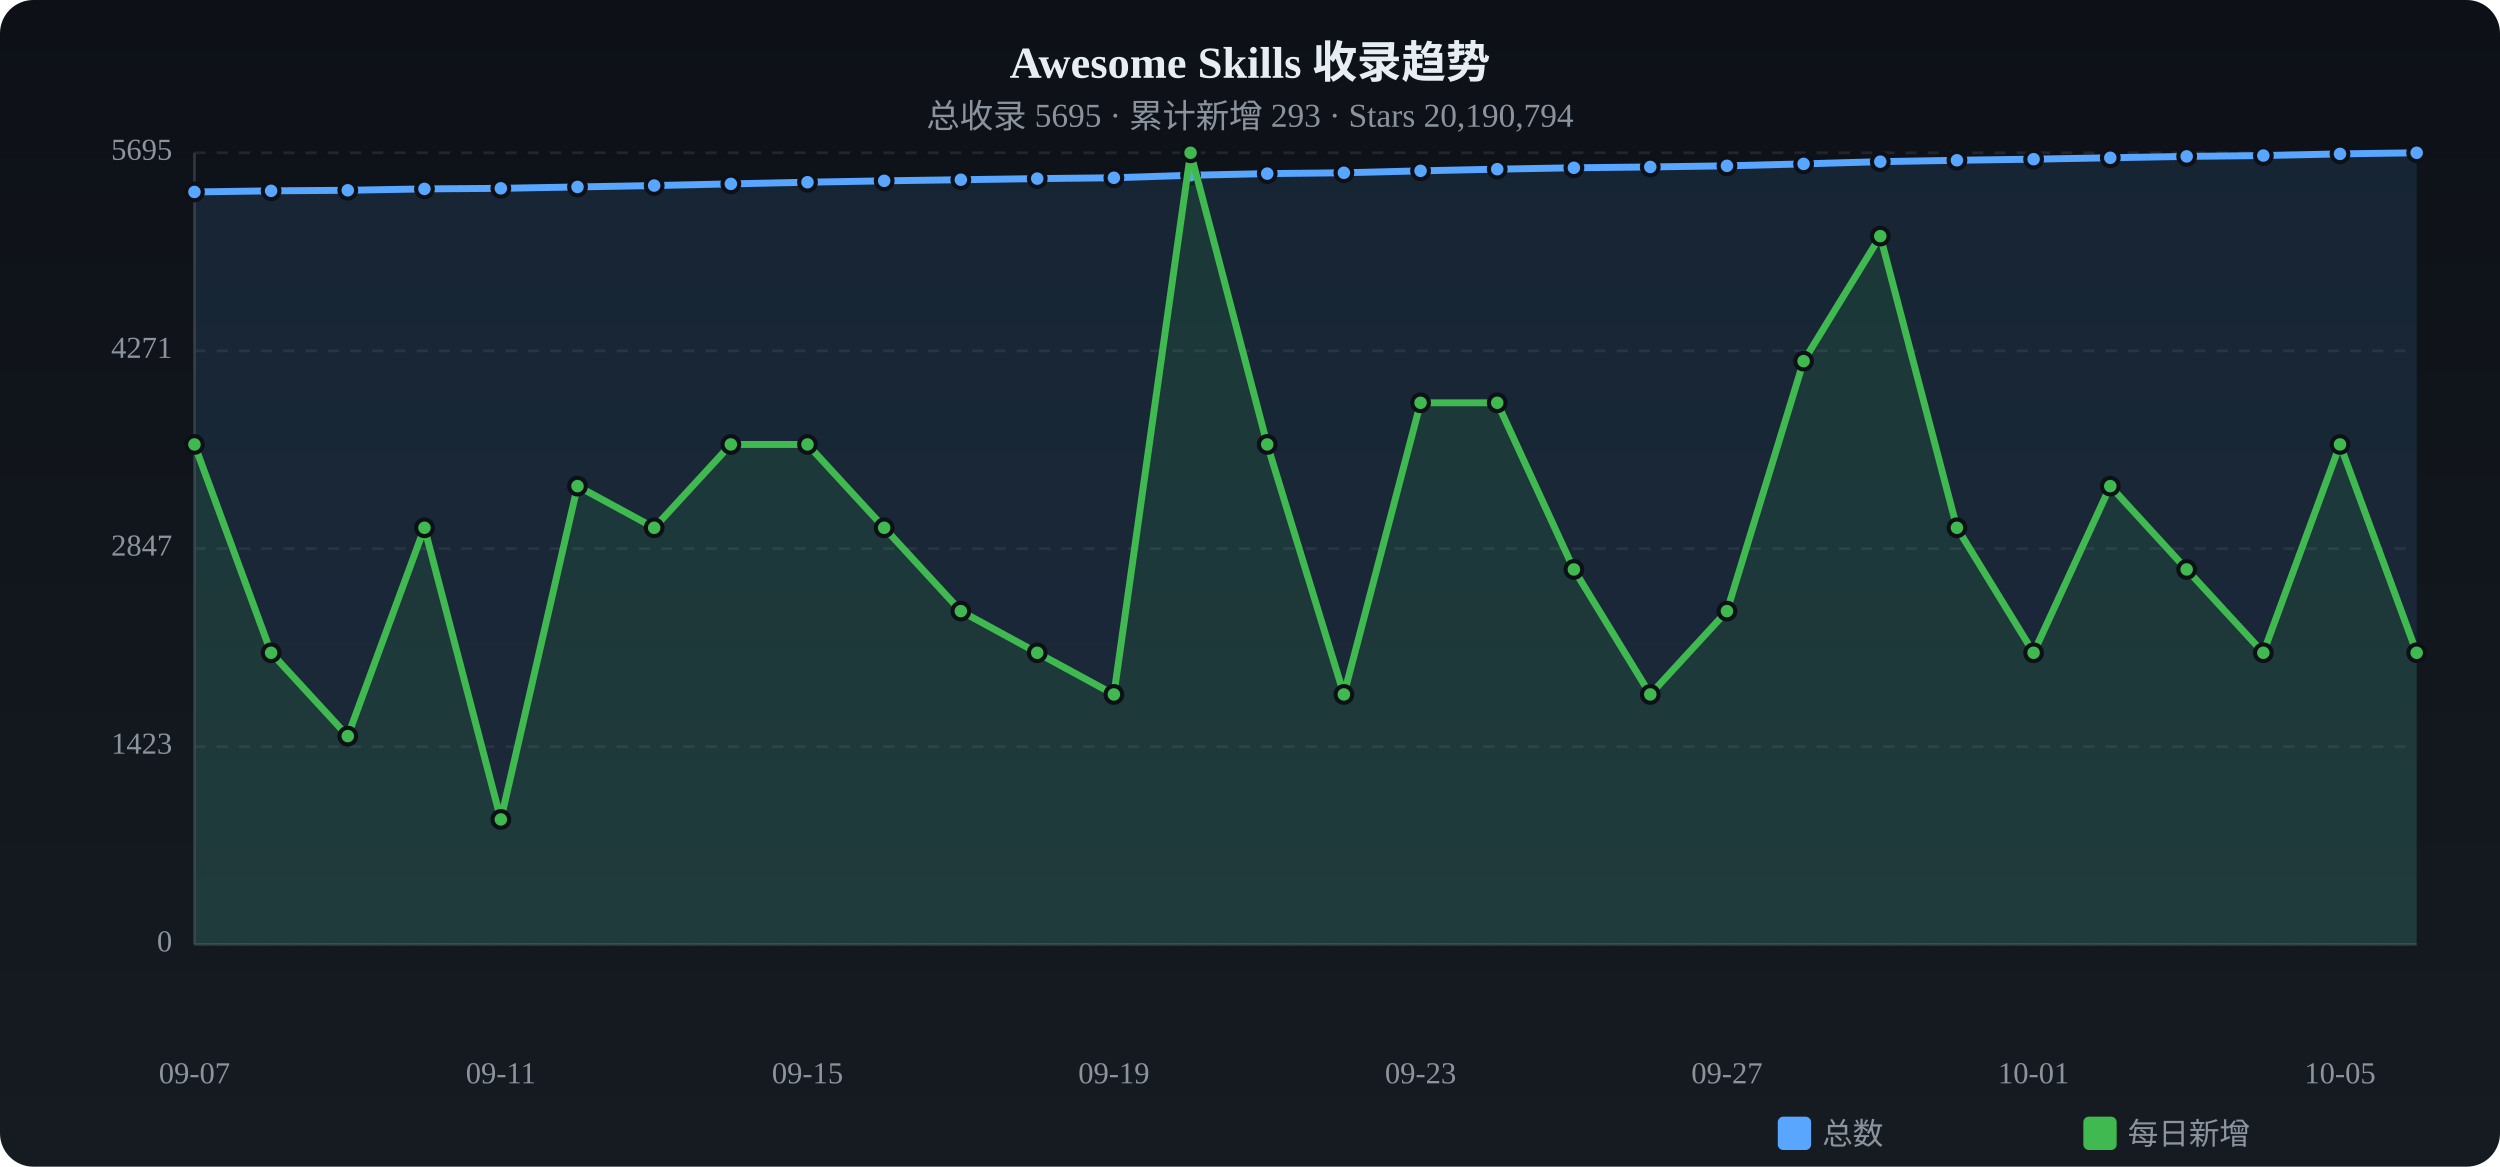
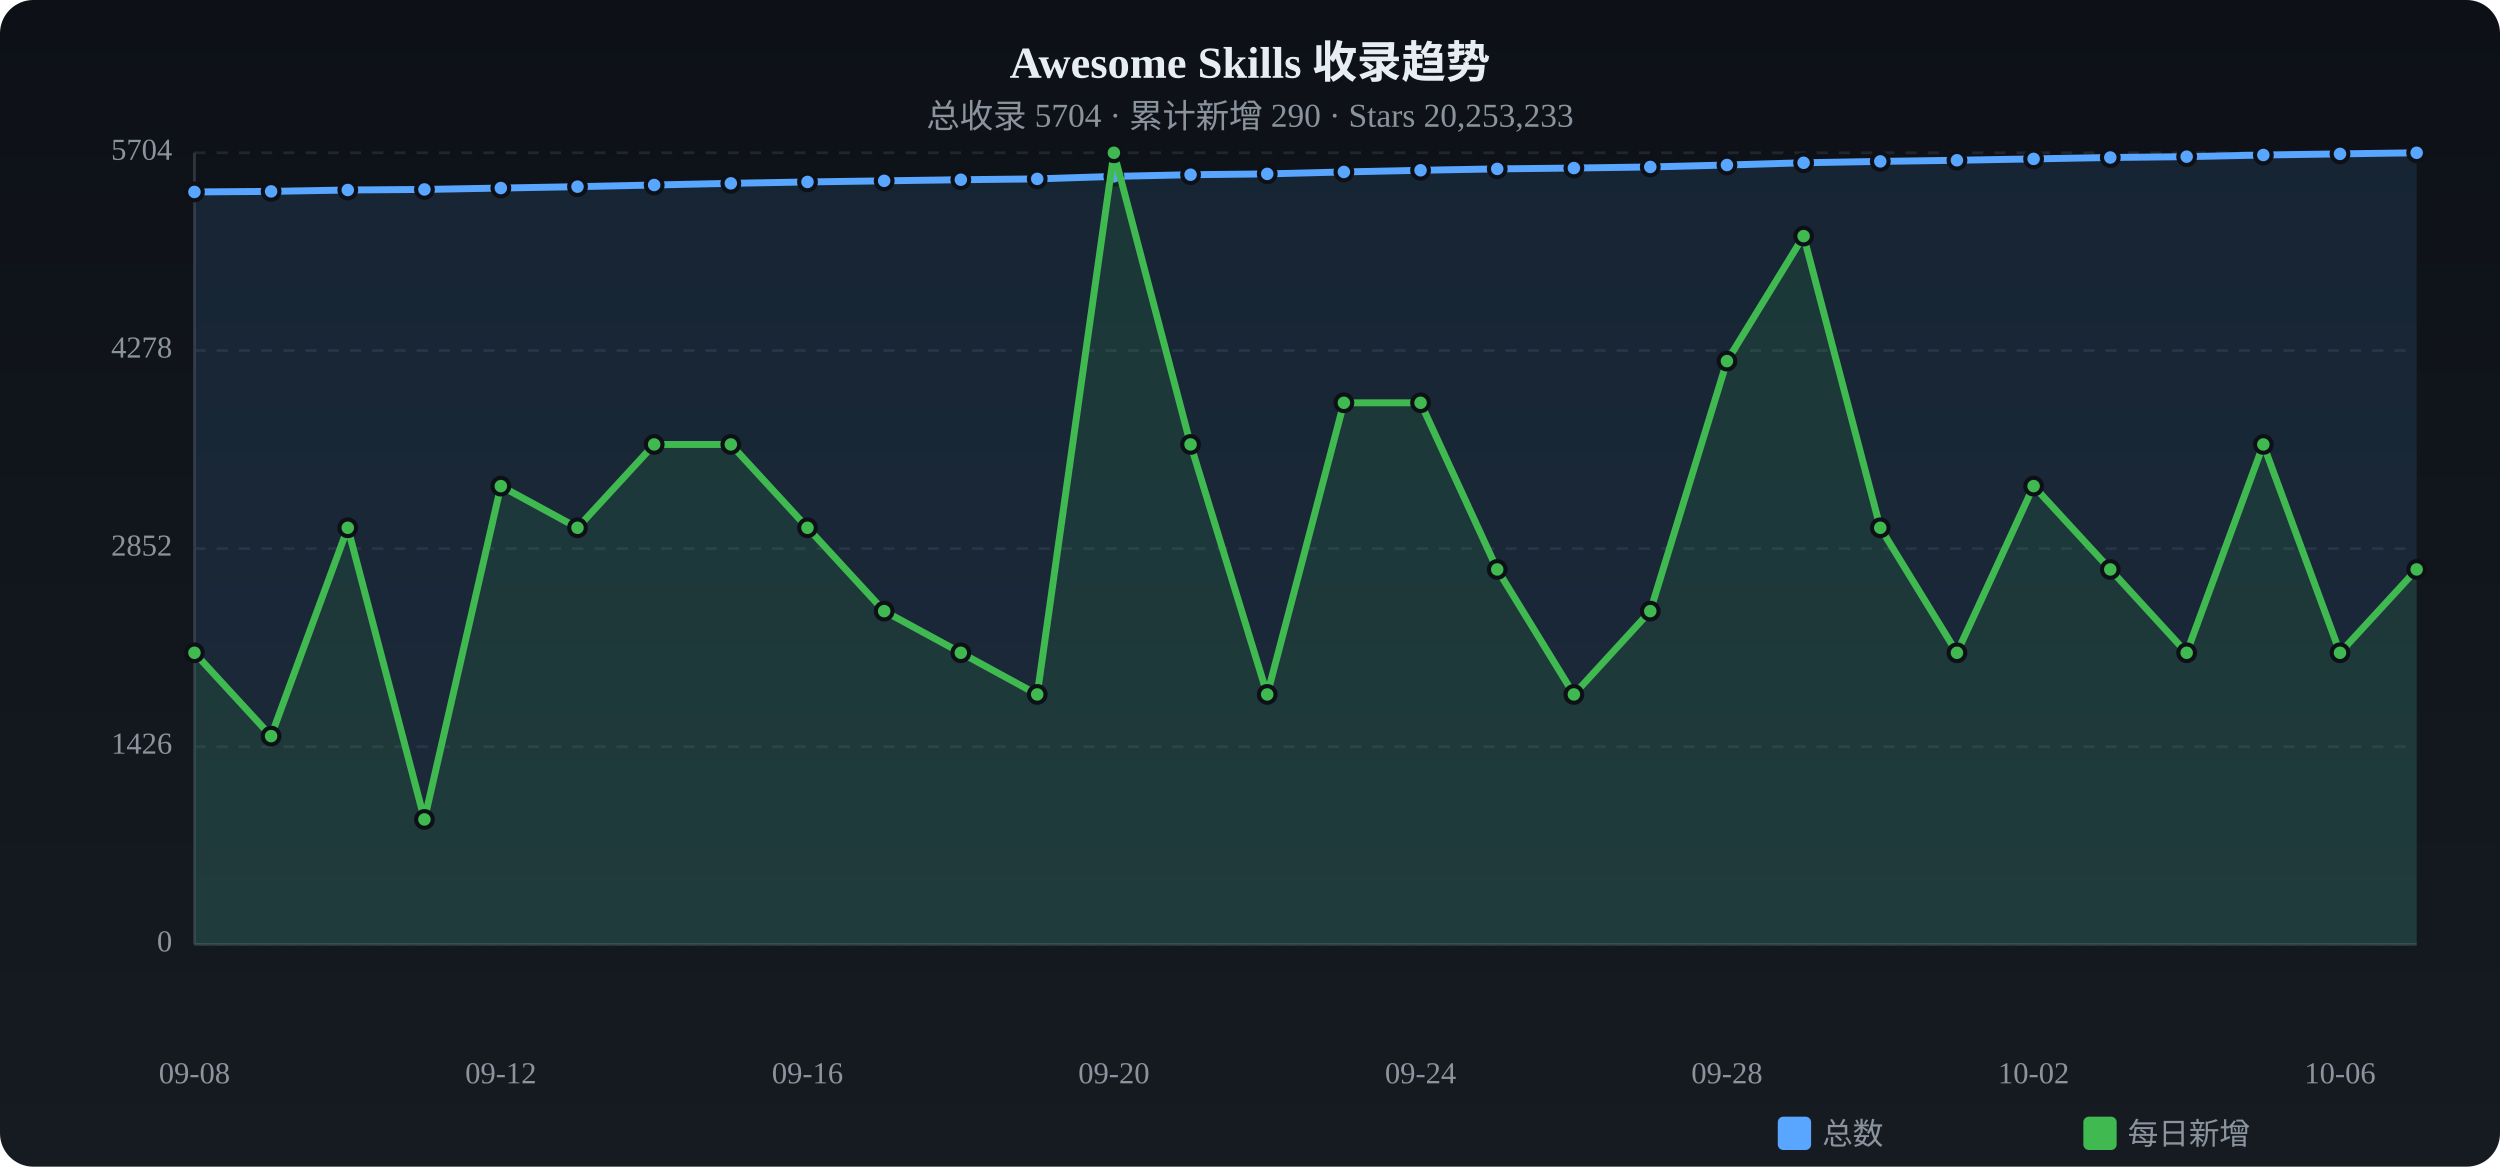
<svg xmlns="http://www.w3.org/2000/svg" viewBox="0 0 900 420" width="900" height="420">
  <defs>
    <linearGradient id="tbg" x1="0%" y1="0%" x2="0%" y2="100%">
      <stop offset="0%" stop-color="#0d1117" />
      <stop offset="100%" stop-color="#161b22" />
    </linearGradient>
  </defs>
  <rect width="900" height="420" rx="12" fill="url(#tbg)" />
  <text x="450.0" y="28" text-anchor="middle" fill="#e6edf3" font-size="16" font-weight="bold">Awesome Skills 收录趋势</text>
-   <text x="450.0" y="46" text-anchor="middle" fill="#8b949e" font-size="12">总收录 5695 · 累计新增 293 · Stars 20,190,794</text>
+   <text x="450.0" y="46" text-anchor="middle" fill="#8b949e" font-size="12">总收录 5704 · 累计新增 290 · Stars 20,253,233</text>
  <text x="62" y="340.0" text-anchor="end" fill="#8b949e" font-size="11" dominant-baseline="middle">0</text>
  <line x1="70" y1="340.0" x2="870" y2="340.0" stroke="#21262d" stroke-dasharray="4 4" />
-   <text x="62" y="268.8" text-anchor="end" fill="#8b949e" font-size="11" dominant-baseline="middle">1423</text>
+   <text x="62" y="268.8" text-anchor="end" fill="#8b949e" font-size="11" dominant-baseline="middle">1426</text>
  <line x1="70" y1="268.8" x2="870" y2="268.8" stroke="#21262d" stroke-dasharray="4 4" />
-   <text x="62" y="197.5" text-anchor="end" fill="#8b949e" font-size="11" dominant-baseline="middle">2847</text>
+   <text x="62" y="197.5" text-anchor="end" fill="#8b949e" font-size="11" dominant-baseline="middle">2852</text>
  <line x1="70" y1="197.5" x2="870" y2="197.5" stroke="#21262d" stroke-dasharray="4 4" />
-   <text x="62" y="126.3" text-anchor="end" fill="#8b949e" font-size="11" dominant-baseline="middle">4271</text>
-   <line x1="70" y1="126.3" x2="870" y2="126.3" stroke="#21262d" stroke-dasharray="4 4" />
-   <text x="62" y="55.0" text-anchor="end" fill="#8b949e" font-size="11" dominant-baseline="middle">5695</text>
+   <text x="62" y="126.2" text-anchor="end" fill="#8b949e" font-size="11" dominant-baseline="middle">4278</text>
+   <line x1="70" y1="126.2" x2="870" y2="126.2" stroke="#21262d" stroke-dasharray="4 4" />
+   <text x="62" y="55.0" text-anchor="end" fill="#8b949e" font-size="11" dominant-baseline="middle">5704</text>
  <line x1="70" y1="55.0" x2="870" y2="55.0" stroke="#21262d" stroke-dasharray="4 4" />
  <line x1="70" y1="55" x2="70" y2="340" stroke="#30363d" />
  <line x1="70" y1="340" x2="870" y2="340" stroke="#30363d" />
-   <path d="M70.0,69.1 L97.6,68.7 L125.2,68.5 L152.8,68.0 L180.3,67.8 L207.9,67.3 L235.5,66.8 L263.1,66.2 L290.7,65.6 L318.3,65.1 L345.9,64.7 L373.4,64.3 L401.0,64.0 L428.6,63.1 L456.2,62.5 L483.8,62.2 L511.4,61.5 L539.0,60.9 L566.6,60.4 L594.1,60.1 L621.7,59.7 L649.3,59.0 L676.9,58.2 L704.5,57.7 L732.1,57.3 L759.7,56.8 L787.2,56.3 L814.8,56.0 L842.4,55.4 L870.0,55.0 L870.0,340 L70.0,340 Z" fill="#58a6ff" opacity="0.12" />
-   <polyline points="70.0,69.1 97.6,68.7 125.2,68.5 152.8,68.0 180.3,67.8 207.9,67.3 235.5,66.8 263.1,66.2 290.7,65.6 318.3,65.1 345.9,64.7 373.4,64.3 401.0,64.0 428.6,63.1 456.2,62.5 483.8,62.2 511.4,61.5 539.0,60.9 566.6,60.4 594.1,60.1 621.7,59.7 649.3,59.0 676.9,58.2 704.5,57.7 732.1,57.3 759.7,56.8 787.2,56.3 814.8,56.0 842.4,55.4 870.0,55.0" fill="none" stroke="#58a6ff" stroke-width="2.5" stroke-linecap="round" stroke-linejoin="round" />
+   <path d="M70.0,69.1 L97.6,68.9 L125.2,68.4 L152.8,68.2 L180.3,67.7 L207.9,67.2 L235.5,66.6 L263.1,66.0 L290.7,65.5 L318.3,65.1 L345.9,64.7 L373.4,64.4 L401.0,63.5 L428.6,62.9 L456.2,62.6 L483.8,61.9 L511.4,61.3 L539.0,60.8 L566.6,60.5 L594.1,60.1 L621.7,59.4 L649.3,58.6 L676.9,58.1 L704.5,57.7 L732.1,57.2 L759.7,56.7 L787.2,56.4 L814.8,55.8 L842.4,55.4 L870.0,55.0 L870.0,340 L70.0,340 Z" fill="#58a6ff" opacity="0.12" />
+   <polyline points="70.0,69.1 97.6,68.9 125.2,68.4 152.8,68.2 180.3,67.7 207.9,67.2 235.5,66.6 263.1,66.0 290.7,65.5 318.3,65.1 345.9,64.7 373.4,64.4 401.0,63.5 428.6,62.9 456.2,62.6 483.8,61.9 511.4,61.3 539.0,60.8 566.6,60.5 594.1,60.1 621.7,59.4 649.3,58.6 676.9,58.1 704.5,57.7 732.1,57.2 759.7,56.7 787.2,56.4 814.8,55.8 842.4,55.4 870.0,55.0" fill="none" stroke="#58a6ff" stroke-width="2.5" stroke-linecap="round" stroke-linejoin="round" />
  <circle cx="70.0" cy="69.1" r="3" fill="#58a6ff" stroke="#0d1117" stroke-width="1.5" />
-   <circle cx="97.6" cy="68.7" r="3" fill="#58a6ff" stroke="#0d1117" stroke-width="1.5" />
-   <circle cx="125.2" cy="68.5" r="3" fill="#58a6ff" stroke="#0d1117" stroke-width="1.5" />
-   <circle cx="152.8" cy="68.0" r="3" fill="#58a6ff" stroke="#0d1117" stroke-width="1.5" />
-   <circle cx="180.3" cy="67.8" r="3" fill="#58a6ff" stroke="#0d1117" stroke-width="1.5" />
-   <circle cx="207.9" cy="67.3" r="3" fill="#58a6ff" stroke="#0d1117" stroke-width="1.5" />
-   <circle cx="235.5" cy="66.8" r="3" fill="#58a6ff" stroke="#0d1117" stroke-width="1.5" />
-   <circle cx="263.1" cy="66.2" r="3" fill="#58a6ff" stroke="#0d1117" stroke-width="1.5" />
-   <circle cx="290.7" cy="65.6" r="3" fill="#58a6ff" stroke="#0d1117" stroke-width="1.5" />
+   <circle cx="97.6" cy="68.9" r="3" fill="#58a6ff" stroke="#0d1117" stroke-width="1.5" />
+   <circle cx="125.2" cy="68.4" r="3" fill="#58a6ff" stroke="#0d1117" stroke-width="1.5" />
+   <circle cx="152.8" cy="68.2" r="3" fill="#58a6ff" stroke="#0d1117" stroke-width="1.5" />
+   <circle cx="180.3" cy="67.7" r="3" fill="#58a6ff" stroke="#0d1117" stroke-width="1.5" />
+   <circle cx="207.9" cy="67.2" r="3" fill="#58a6ff" stroke="#0d1117" stroke-width="1.5" />
+   <circle cx="235.5" cy="66.6" r="3" fill="#58a6ff" stroke="#0d1117" stroke-width="1.5" />
+   <circle cx="263.1" cy="66.0" r="3" fill="#58a6ff" stroke="#0d1117" stroke-width="1.5" />
+   <circle cx="290.7" cy="65.5" r="3" fill="#58a6ff" stroke="#0d1117" stroke-width="1.5" />
  <circle cx="318.3" cy="65.1" r="3" fill="#58a6ff" stroke="#0d1117" stroke-width="1.5" />
  <circle cx="345.9" cy="64.7" r="3" fill="#58a6ff" stroke="#0d1117" stroke-width="1.5" />
-   <circle cx="373.4" cy="64.3" r="3" fill="#58a6ff" stroke="#0d1117" stroke-width="1.5" />
-   <circle cx="401.0" cy="64.0" r="3" fill="#58a6ff" stroke="#0d1117" stroke-width="1.5" />
-   <circle cx="428.6" cy="63.1" r="3" fill="#58a6ff" stroke="#0d1117" stroke-width="1.5" />
-   <circle cx="456.2" cy="62.5" r="3" fill="#58a6ff" stroke="#0d1117" stroke-width="1.5" />
-   <circle cx="483.8" cy="62.2" r="3" fill="#58a6ff" stroke="#0d1117" stroke-width="1.5" />
-   <circle cx="511.4" cy="61.5" r="3" fill="#58a6ff" stroke="#0d1117" stroke-width="1.5" />
-   <circle cx="539.0" cy="60.9" r="3" fill="#58a6ff" stroke="#0d1117" stroke-width="1.5" />
-   <circle cx="566.6" cy="60.4" r="3" fill="#58a6ff" stroke="#0d1117" stroke-width="1.5" />
+   <circle cx="373.4" cy="64.4" r="3" fill="#58a6ff" stroke="#0d1117" stroke-width="1.5" />
+   <circle cx="401.0" cy="63.5" r="3" fill="#58a6ff" stroke="#0d1117" stroke-width="1.5" />
+   <circle cx="428.6" cy="62.9" r="3" fill="#58a6ff" stroke="#0d1117" stroke-width="1.5" />
+   <circle cx="456.2" cy="62.6" r="3" fill="#58a6ff" stroke="#0d1117" stroke-width="1.5" />
+   <circle cx="483.8" cy="61.9" r="3" fill="#58a6ff" stroke="#0d1117" stroke-width="1.5" />
+   <circle cx="511.4" cy="61.3" r="3" fill="#58a6ff" stroke="#0d1117" stroke-width="1.5" />
+   <circle cx="539.0" cy="60.8" r="3" fill="#58a6ff" stroke="#0d1117" stroke-width="1.5" />
+   <circle cx="566.6" cy="60.5" r="3" fill="#58a6ff" stroke="#0d1117" stroke-width="1.5" />
  <circle cx="594.1" cy="60.1" r="3" fill="#58a6ff" stroke="#0d1117" stroke-width="1.5" />
-   <circle cx="621.7" cy="59.7" r="3" fill="#58a6ff" stroke="#0d1117" stroke-width="1.5" />
-   <circle cx="649.3" cy="59.0" r="3" fill="#58a6ff" stroke="#0d1117" stroke-width="1.5" />
-   <circle cx="676.9" cy="58.2" r="3" fill="#58a6ff" stroke="#0d1117" stroke-width="1.5" />
+   <circle cx="621.7" cy="59.4" r="3" fill="#58a6ff" stroke="#0d1117" stroke-width="1.5" />
+   <circle cx="649.3" cy="58.6" r="3" fill="#58a6ff" stroke="#0d1117" stroke-width="1.5" />
+   <circle cx="676.9" cy="58.1" r="3" fill="#58a6ff" stroke="#0d1117" stroke-width="1.5" />
  <circle cx="704.5" cy="57.7" r="3" fill="#58a6ff" stroke="#0d1117" stroke-width="1.5" />
-   <circle cx="732.1" cy="57.3" r="3" fill="#58a6ff" stroke="#0d1117" stroke-width="1.5" />
-   <circle cx="759.7" cy="56.8" r="3" fill="#58a6ff" stroke="#0d1117" stroke-width="1.5" />
-   <circle cx="787.2" cy="56.3" r="3" fill="#58a6ff" stroke="#0d1117" stroke-width="1.5" />
-   <circle cx="814.8" cy="56.0" r="3" fill="#58a6ff" stroke="#0d1117" stroke-width="1.5" />
+   <circle cx="732.1" cy="57.2" r="3" fill="#58a6ff" stroke="#0d1117" stroke-width="1.5" />
+   <circle cx="759.7" cy="56.7" r="3" fill="#58a6ff" stroke="#0d1117" stroke-width="1.5" />
+   <circle cx="787.2" cy="56.4" r="3" fill="#58a6ff" stroke="#0d1117" stroke-width="1.5" />
+   <circle cx="814.8" cy="55.8" r="3" fill="#58a6ff" stroke="#0d1117" stroke-width="1.5" />
  <circle cx="842.4" cy="55.4" r="3" fill="#58a6ff" stroke="#0d1117" stroke-width="1.5" />
  <circle cx="870.0" cy="55.0" r="3" fill="#58a6ff" stroke="#0d1117" stroke-width="1.5" />
-   <path d="M70.0,160.0 L97.6,235.0 L125.2,265.0 L152.8,190.0 L180.3,295.0 L207.9,175.0 L235.5,190.0 L263.1,160.0 L290.7,160.0 L318.3,190.0 L345.9,220.0 L373.4,235.0 L401.0,250.0 L428.6,55.0 L456.2,160.0 L483.8,250.0 L511.4,145.0 L539.0,145.0 L566.6,205.0 L594.1,250.0 L621.7,220.0 L649.3,130.0 L676.9,85.0 L704.5,190.0 L732.1,235.0 L759.7,175.0 L787.2,205.0 L814.8,235.0 L842.4,160.0 L870.0,235.0 L870.0,340 L70.0,340 Z" fill="#3fb950" opacity="0.12" />
-   <polyline points="70.0,160.0 97.6,235.0 125.2,265.0 152.8,190.0 180.3,295.0 207.9,175.0 235.5,190.0 263.1,160.0 290.7,160.0 318.3,190.0 345.9,220.0 373.4,235.0 401.0,250.0 428.6,55.0 456.2,160.0 483.8,250.0 511.4,145.0 539.0,145.0 566.6,205.0 594.1,250.0 621.7,220.0 649.3,130.0 676.9,85.0 704.5,190.0 732.1,235.0 759.7,175.0 787.2,205.0 814.8,235.0 842.4,160.0 870.0,235.0" fill="none" stroke="#3fb950" stroke-width="2.5" stroke-linecap="round" stroke-linejoin="round" />
-   <circle cx="70.0" cy="160.0" r="3" fill="#3fb950" stroke="#0d1117" stroke-width="1.5" />
-   <circle cx="97.6" cy="235.0" r="3" fill="#3fb950" stroke="#0d1117" stroke-width="1.5" />
-   <circle cx="125.2" cy="265.0" r="3" fill="#3fb950" stroke="#0d1117" stroke-width="1.5" />
-   <circle cx="152.8" cy="190.0" r="3" fill="#3fb950" stroke="#0d1117" stroke-width="1.5" />
-   <circle cx="180.3" cy="295.0" r="3" fill="#3fb950" stroke="#0d1117" stroke-width="1.5" />
-   <circle cx="207.9" cy="175.0" r="3" fill="#3fb950" stroke="#0d1117" stroke-width="1.5" />
-   <circle cx="235.5" cy="190.0" r="3" fill="#3fb950" stroke="#0d1117" stroke-width="1.5" />
+   <path d="M70.0,235.0 L97.6,265.0 L125.2,190.0 L152.8,295.0 L180.3,175.0 L207.9,190.0 L235.5,160.0 L263.1,160.0 L290.7,190.0 L318.3,220.0 L345.9,235.0 L373.4,250.0 L401.0,55.0 L428.6,160.0 L456.2,250.0 L483.8,145.0 L511.4,145.0 L539.0,205.0 L566.6,250.0 L594.1,220.0 L621.7,130.0 L649.3,85.0 L676.9,190.0 L704.5,235.0 L732.1,175.0 L759.7,205.0 L787.2,235.0 L814.8,160.0 L842.4,235.0 L870.0,205.0 L870.0,340 L70.0,340 Z" fill="#3fb950" opacity="0.12" />
+   <polyline points="70.0,235.0 97.6,265.0 125.2,190.0 152.8,295.0 180.3,175.0 207.9,190.0 235.5,160.0 263.1,160.0 290.7,190.0 318.3,220.0 345.9,235.0 373.4,250.0 401.0,55.0 428.6,160.0 456.2,250.0 483.8,145.0 511.4,145.0 539.0,205.0 566.6,250.0 594.1,220.0 621.7,130.0 649.3,85.0 676.9,190.0 704.5,235.0 732.1,175.0 759.7,205.0 787.2,235.0 814.8,160.0 842.4,235.0 870.0,205.0" fill="none" stroke="#3fb950" stroke-width="2.5" stroke-linecap="round" stroke-linejoin="round" />
+   <circle cx="70.0" cy="235.0" r="3" fill="#3fb950" stroke="#0d1117" stroke-width="1.5" />
+   <circle cx="97.6" cy="265.0" r="3" fill="#3fb950" stroke="#0d1117" stroke-width="1.5" />
+   <circle cx="125.2" cy="190.0" r="3" fill="#3fb950" stroke="#0d1117" stroke-width="1.5" />
+   <circle cx="152.8" cy="295.0" r="3" fill="#3fb950" stroke="#0d1117" stroke-width="1.5" />
+   <circle cx="180.3" cy="175.0" r="3" fill="#3fb950" stroke="#0d1117" stroke-width="1.5" />
+   <circle cx="207.9" cy="190.0" r="3" fill="#3fb950" stroke="#0d1117" stroke-width="1.5" />
+   <circle cx="235.5" cy="160.0" r="3" fill="#3fb950" stroke="#0d1117" stroke-width="1.5" />
  <circle cx="263.1" cy="160.0" r="3" fill="#3fb950" stroke="#0d1117" stroke-width="1.5" />
-   <circle cx="290.7" cy="160.0" r="3" fill="#3fb950" stroke="#0d1117" stroke-width="1.5" />
-   <circle cx="318.3" cy="190.0" r="3" fill="#3fb950" stroke="#0d1117" stroke-width="1.5" />
-   <circle cx="345.9" cy="220.0" r="3" fill="#3fb950" stroke="#0d1117" stroke-width="1.5" />
-   <circle cx="373.4" cy="235.0" r="3" fill="#3fb950" stroke="#0d1117" stroke-width="1.5" />
-   <circle cx="401.0" cy="250.0" r="3" fill="#3fb950" stroke="#0d1117" stroke-width="1.5" />
-   <circle cx="428.6" cy="55.0" r="3" fill="#3fb950" stroke="#0d1117" stroke-width="1.5" />
-   <circle cx="456.2" cy="160.0" r="3" fill="#3fb950" stroke="#0d1117" stroke-width="1.5" />
-   <circle cx="483.8" cy="250.0" r="3" fill="#3fb950" stroke="#0d1117" stroke-width="1.5" />
+   <circle cx="290.7" cy="190.0" r="3" fill="#3fb950" stroke="#0d1117" stroke-width="1.5" />
+   <circle cx="318.3" cy="220.0" r="3" fill="#3fb950" stroke="#0d1117" stroke-width="1.5" />
+   <circle cx="345.9" cy="235.0" r="3" fill="#3fb950" stroke="#0d1117" stroke-width="1.5" />
+   <circle cx="373.4" cy="250.0" r="3" fill="#3fb950" stroke="#0d1117" stroke-width="1.5" />
+   <circle cx="401.0" cy="55.0" r="3" fill="#3fb950" stroke="#0d1117" stroke-width="1.5" />
+   <circle cx="428.6" cy="160.0" r="3" fill="#3fb950" stroke="#0d1117" stroke-width="1.5" />
+   <circle cx="456.2" cy="250.0" r="3" fill="#3fb950" stroke="#0d1117" stroke-width="1.5" />
+   <circle cx="483.8" cy="145.0" r="3" fill="#3fb950" stroke="#0d1117" stroke-width="1.5" />
  <circle cx="511.4" cy="145.0" r="3" fill="#3fb950" stroke="#0d1117" stroke-width="1.5" />
-   <circle cx="539.0" cy="145.0" r="3" fill="#3fb950" stroke="#0d1117" stroke-width="1.5" />
-   <circle cx="566.6" cy="205.0" r="3" fill="#3fb950" stroke="#0d1117" stroke-width="1.5" />
-   <circle cx="594.1" cy="250.0" r="3" fill="#3fb950" stroke="#0d1117" stroke-width="1.5" />
-   <circle cx="621.7" cy="220.0" r="3" fill="#3fb950" stroke="#0d1117" stroke-width="1.5" />
-   <circle cx="649.3" cy="130.0" r="3" fill="#3fb950" stroke="#0d1117" stroke-width="1.5" />
-   <circle cx="676.9" cy="85.0" r="3" fill="#3fb950" stroke="#0d1117" stroke-width="1.5" />
-   <circle cx="704.5" cy="190.0" r="3" fill="#3fb950" stroke="#0d1117" stroke-width="1.5" />
-   <circle cx="732.1" cy="235.0" r="3" fill="#3fb950" stroke="#0d1117" stroke-width="1.5" />
-   <circle cx="759.7" cy="175.0" r="3" fill="#3fb950" stroke="#0d1117" stroke-width="1.5" />
-   <circle cx="787.2" cy="205.0" r="3" fill="#3fb950" stroke="#0d1117" stroke-width="1.5" />
-   <circle cx="814.8" cy="235.0" r="3" fill="#3fb950" stroke="#0d1117" stroke-width="1.5" />
-   <circle cx="842.4" cy="160.0" r="3" fill="#3fb950" stroke="#0d1117" stroke-width="1.5" />
-   <circle cx="870.0" cy="235.0" r="3" fill="#3fb950" stroke="#0d1117" stroke-width="1.5" />
-   <text x="70.0" y="390" text-anchor="middle" fill="#8b949e" font-size="11">09-07</text>
-   <text x="180.3" y="390" text-anchor="middle" fill="#8b949e" font-size="11">09-11</text>
-   <text x="290.7" y="390" text-anchor="middle" fill="#8b949e" font-size="11">09-15</text>
-   <text x="401.0" y="390" text-anchor="middle" fill="#8b949e" font-size="11">09-19</text>
-   <text x="511.4" y="390" text-anchor="middle" fill="#8b949e" font-size="11">09-23</text>
-   <text x="621.7" y="390" text-anchor="middle" fill="#8b949e" font-size="11">09-27</text>
-   <text x="732.1" y="390" text-anchor="middle" fill="#8b949e" font-size="11">10-01</text>
-   <text x="842.4" y="390" text-anchor="middle" fill="#8b949e" font-size="11">10-05</text>
+   <circle cx="539.0" cy="205.0" r="3" fill="#3fb950" stroke="#0d1117" stroke-width="1.5" />
+   <circle cx="566.6" cy="250.0" r="3" fill="#3fb950" stroke="#0d1117" stroke-width="1.5" />
+   <circle cx="594.1" cy="220.0" r="3" fill="#3fb950" stroke="#0d1117" stroke-width="1.5" />
+   <circle cx="621.7" cy="130.0" r="3" fill="#3fb950" stroke="#0d1117" stroke-width="1.5" />
+   <circle cx="649.3" cy="85.0" r="3" fill="#3fb950" stroke="#0d1117" stroke-width="1.5" />
+   <circle cx="676.9" cy="190.0" r="3" fill="#3fb950" stroke="#0d1117" stroke-width="1.5" />
+   <circle cx="704.5" cy="235.0" r="3" fill="#3fb950" stroke="#0d1117" stroke-width="1.5" />
+   <circle cx="732.1" cy="175.0" r="3" fill="#3fb950" stroke="#0d1117" stroke-width="1.5" />
+   <circle cx="759.7" cy="205.0" r="3" fill="#3fb950" stroke="#0d1117" stroke-width="1.5" />
+   <circle cx="787.2" cy="235.0" r="3" fill="#3fb950" stroke="#0d1117" stroke-width="1.5" />
+   <circle cx="814.8" cy="160.0" r="3" fill="#3fb950" stroke="#0d1117" stroke-width="1.5" />
+   <circle cx="842.4" cy="235.0" r="3" fill="#3fb950" stroke="#0d1117" stroke-width="1.5" />
+   <circle cx="870.0" cy="205.0" r="3" fill="#3fb950" stroke="#0d1117" stroke-width="1.5" />
+   <text x="70.0" y="390" text-anchor="middle" fill="#8b949e" font-size="11">09-08</text>
+   <text x="180.3" y="390" text-anchor="middle" fill="#8b949e" font-size="11">09-12</text>
+   <text x="290.7" y="390" text-anchor="middle" fill="#8b949e" font-size="11">09-16</text>
+   <text x="401.0" y="390" text-anchor="middle" fill="#8b949e" font-size="11">09-20</text>
+   <text x="511.4" y="390" text-anchor="middle" fill="#8b949e" font-size="11">09-24</text>
+   <text x="621.7" y="390" text-anchor="middle" fill="#8b949e" font-size="11">09-28</text>
+   <text x="732.1" y="390" text-anchor="middle" fill="#8b949e" font-size="11">10-02</text>
+   <text x="842.4" y="390" text-anchor="middle" fill="#8b949e" font-size="11">10-06</text>
  <rect x="640" y="402" width="12" height="12" rx="2" fill="#58a6ff" />
  <text x="656" y="412" fill="#8b949e" font-size="11">总数</text>
  <rect x="750" y="402" width="12" height="12" rx="2" fill="#3fb950" />
  <text x="766" y="412" fill="#8b949e" font-size="11">每日新增</text>
</svg>
